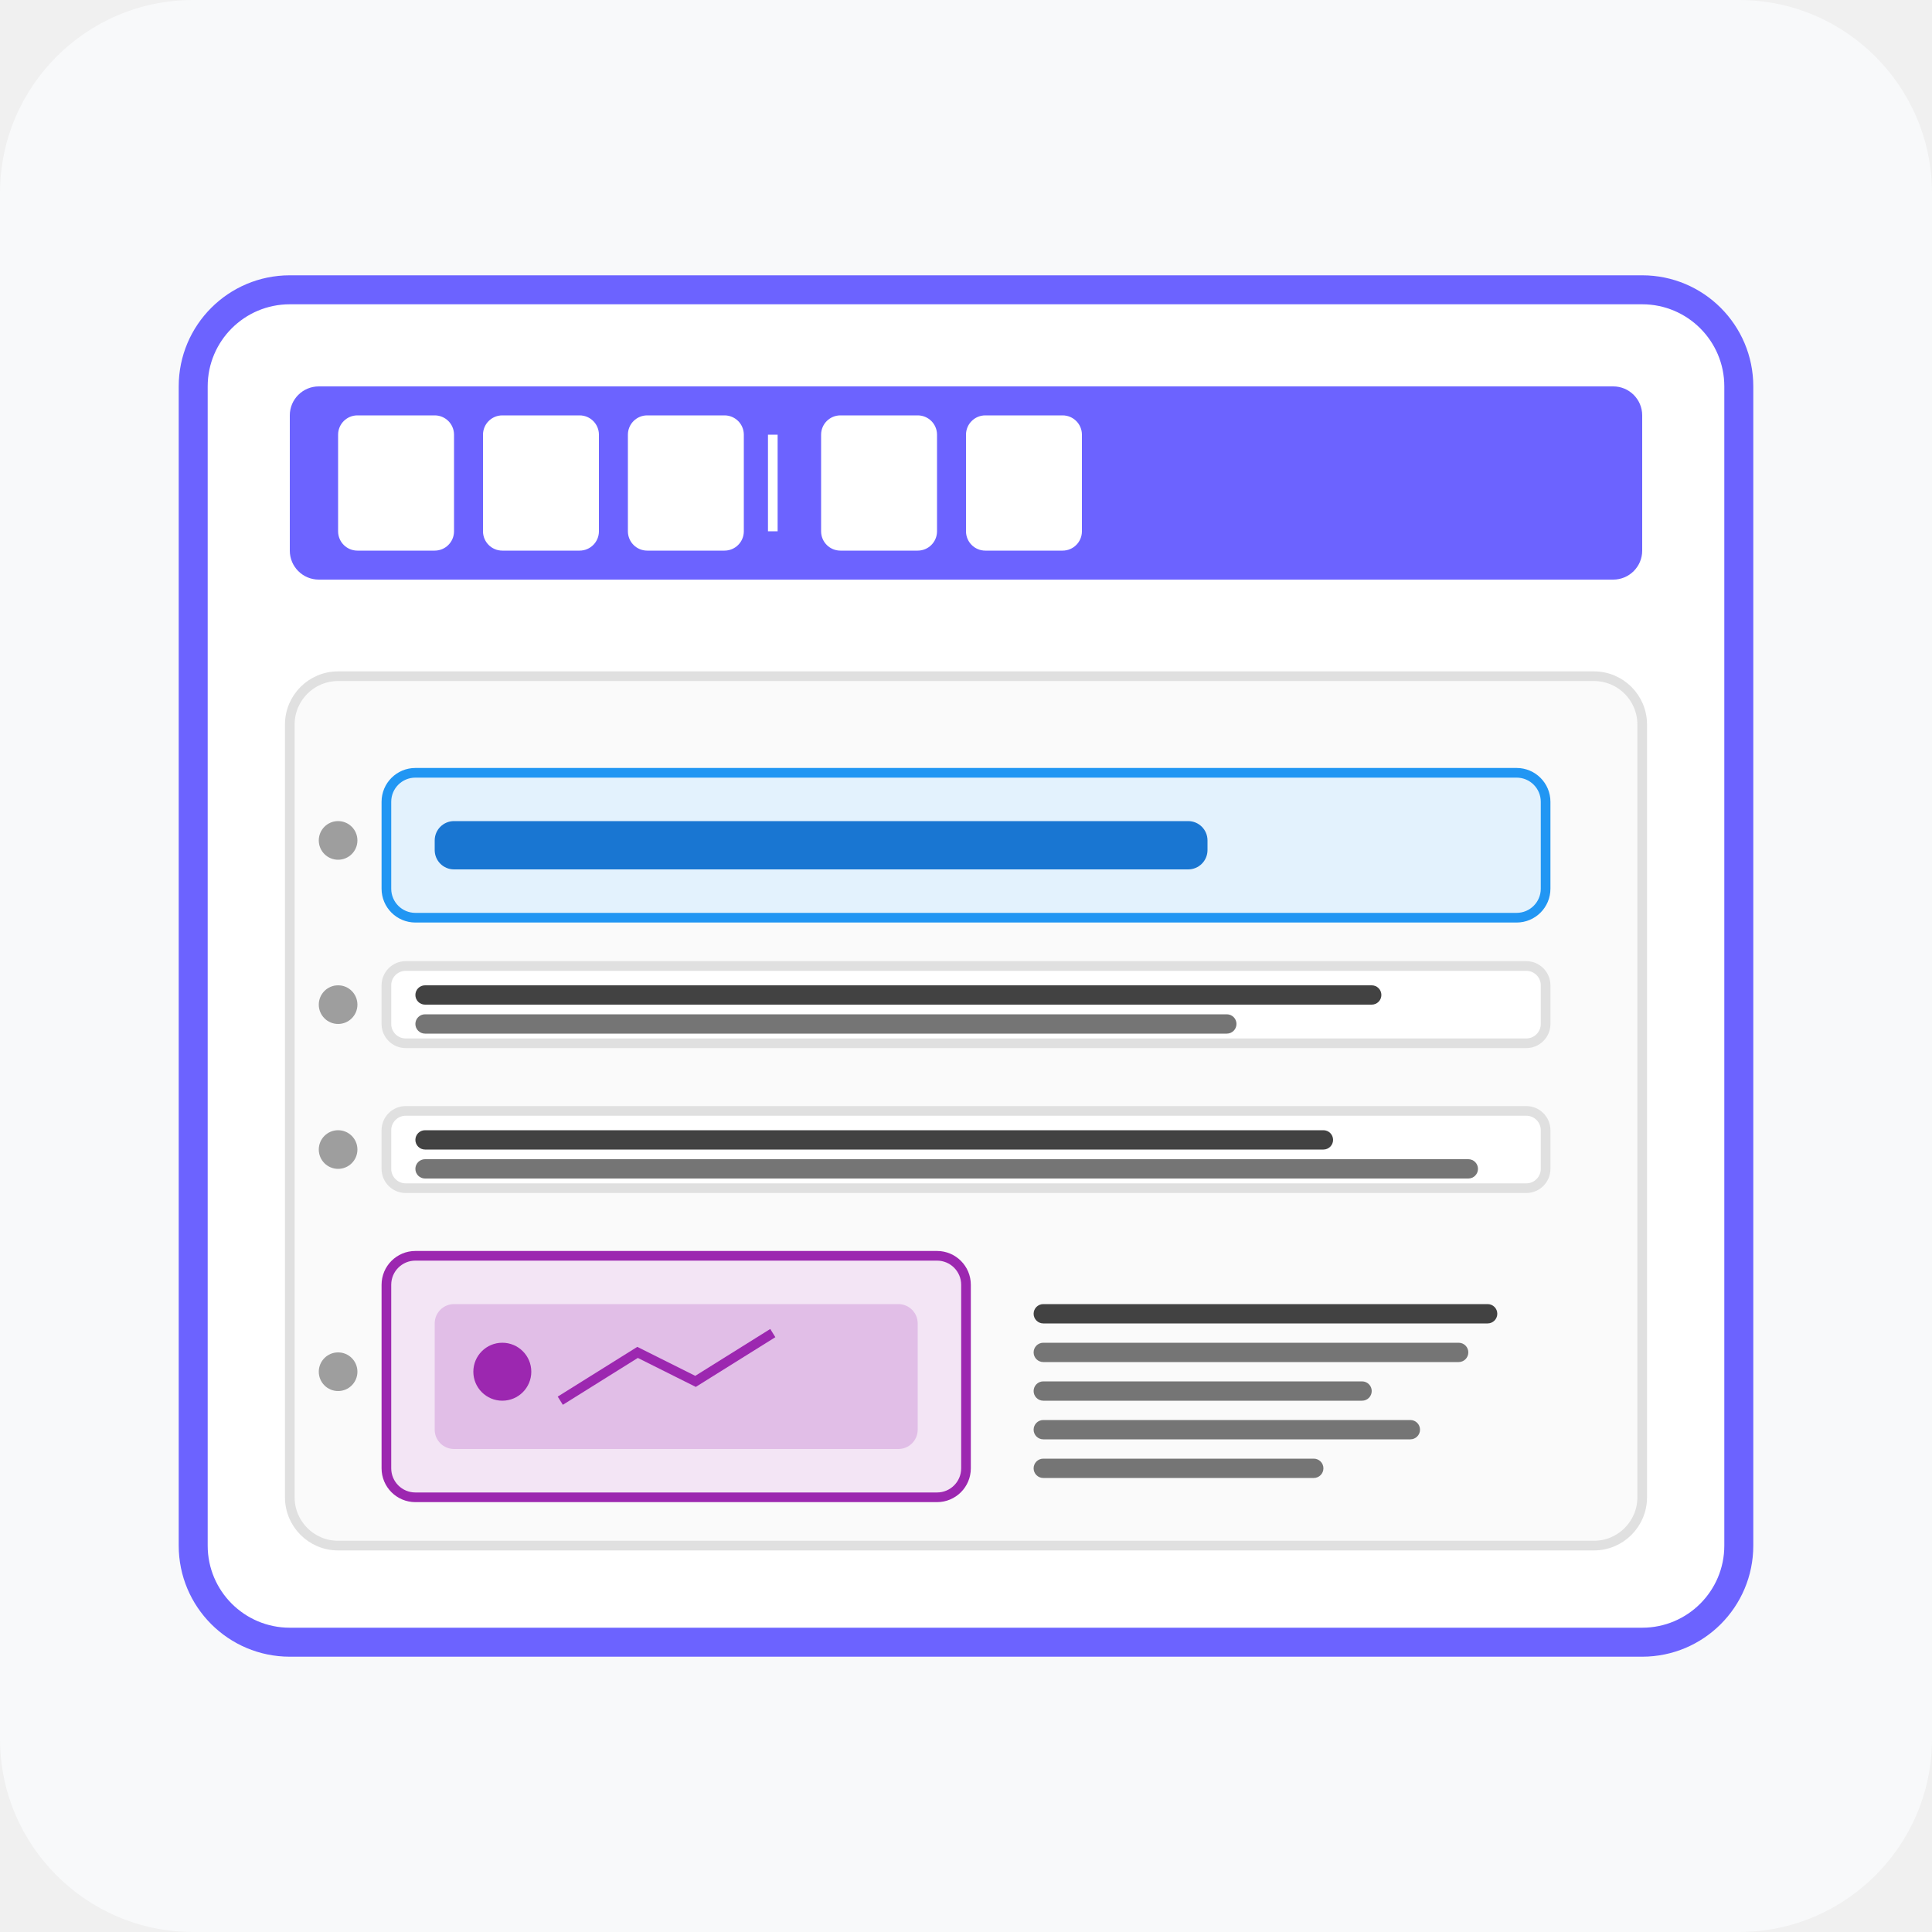
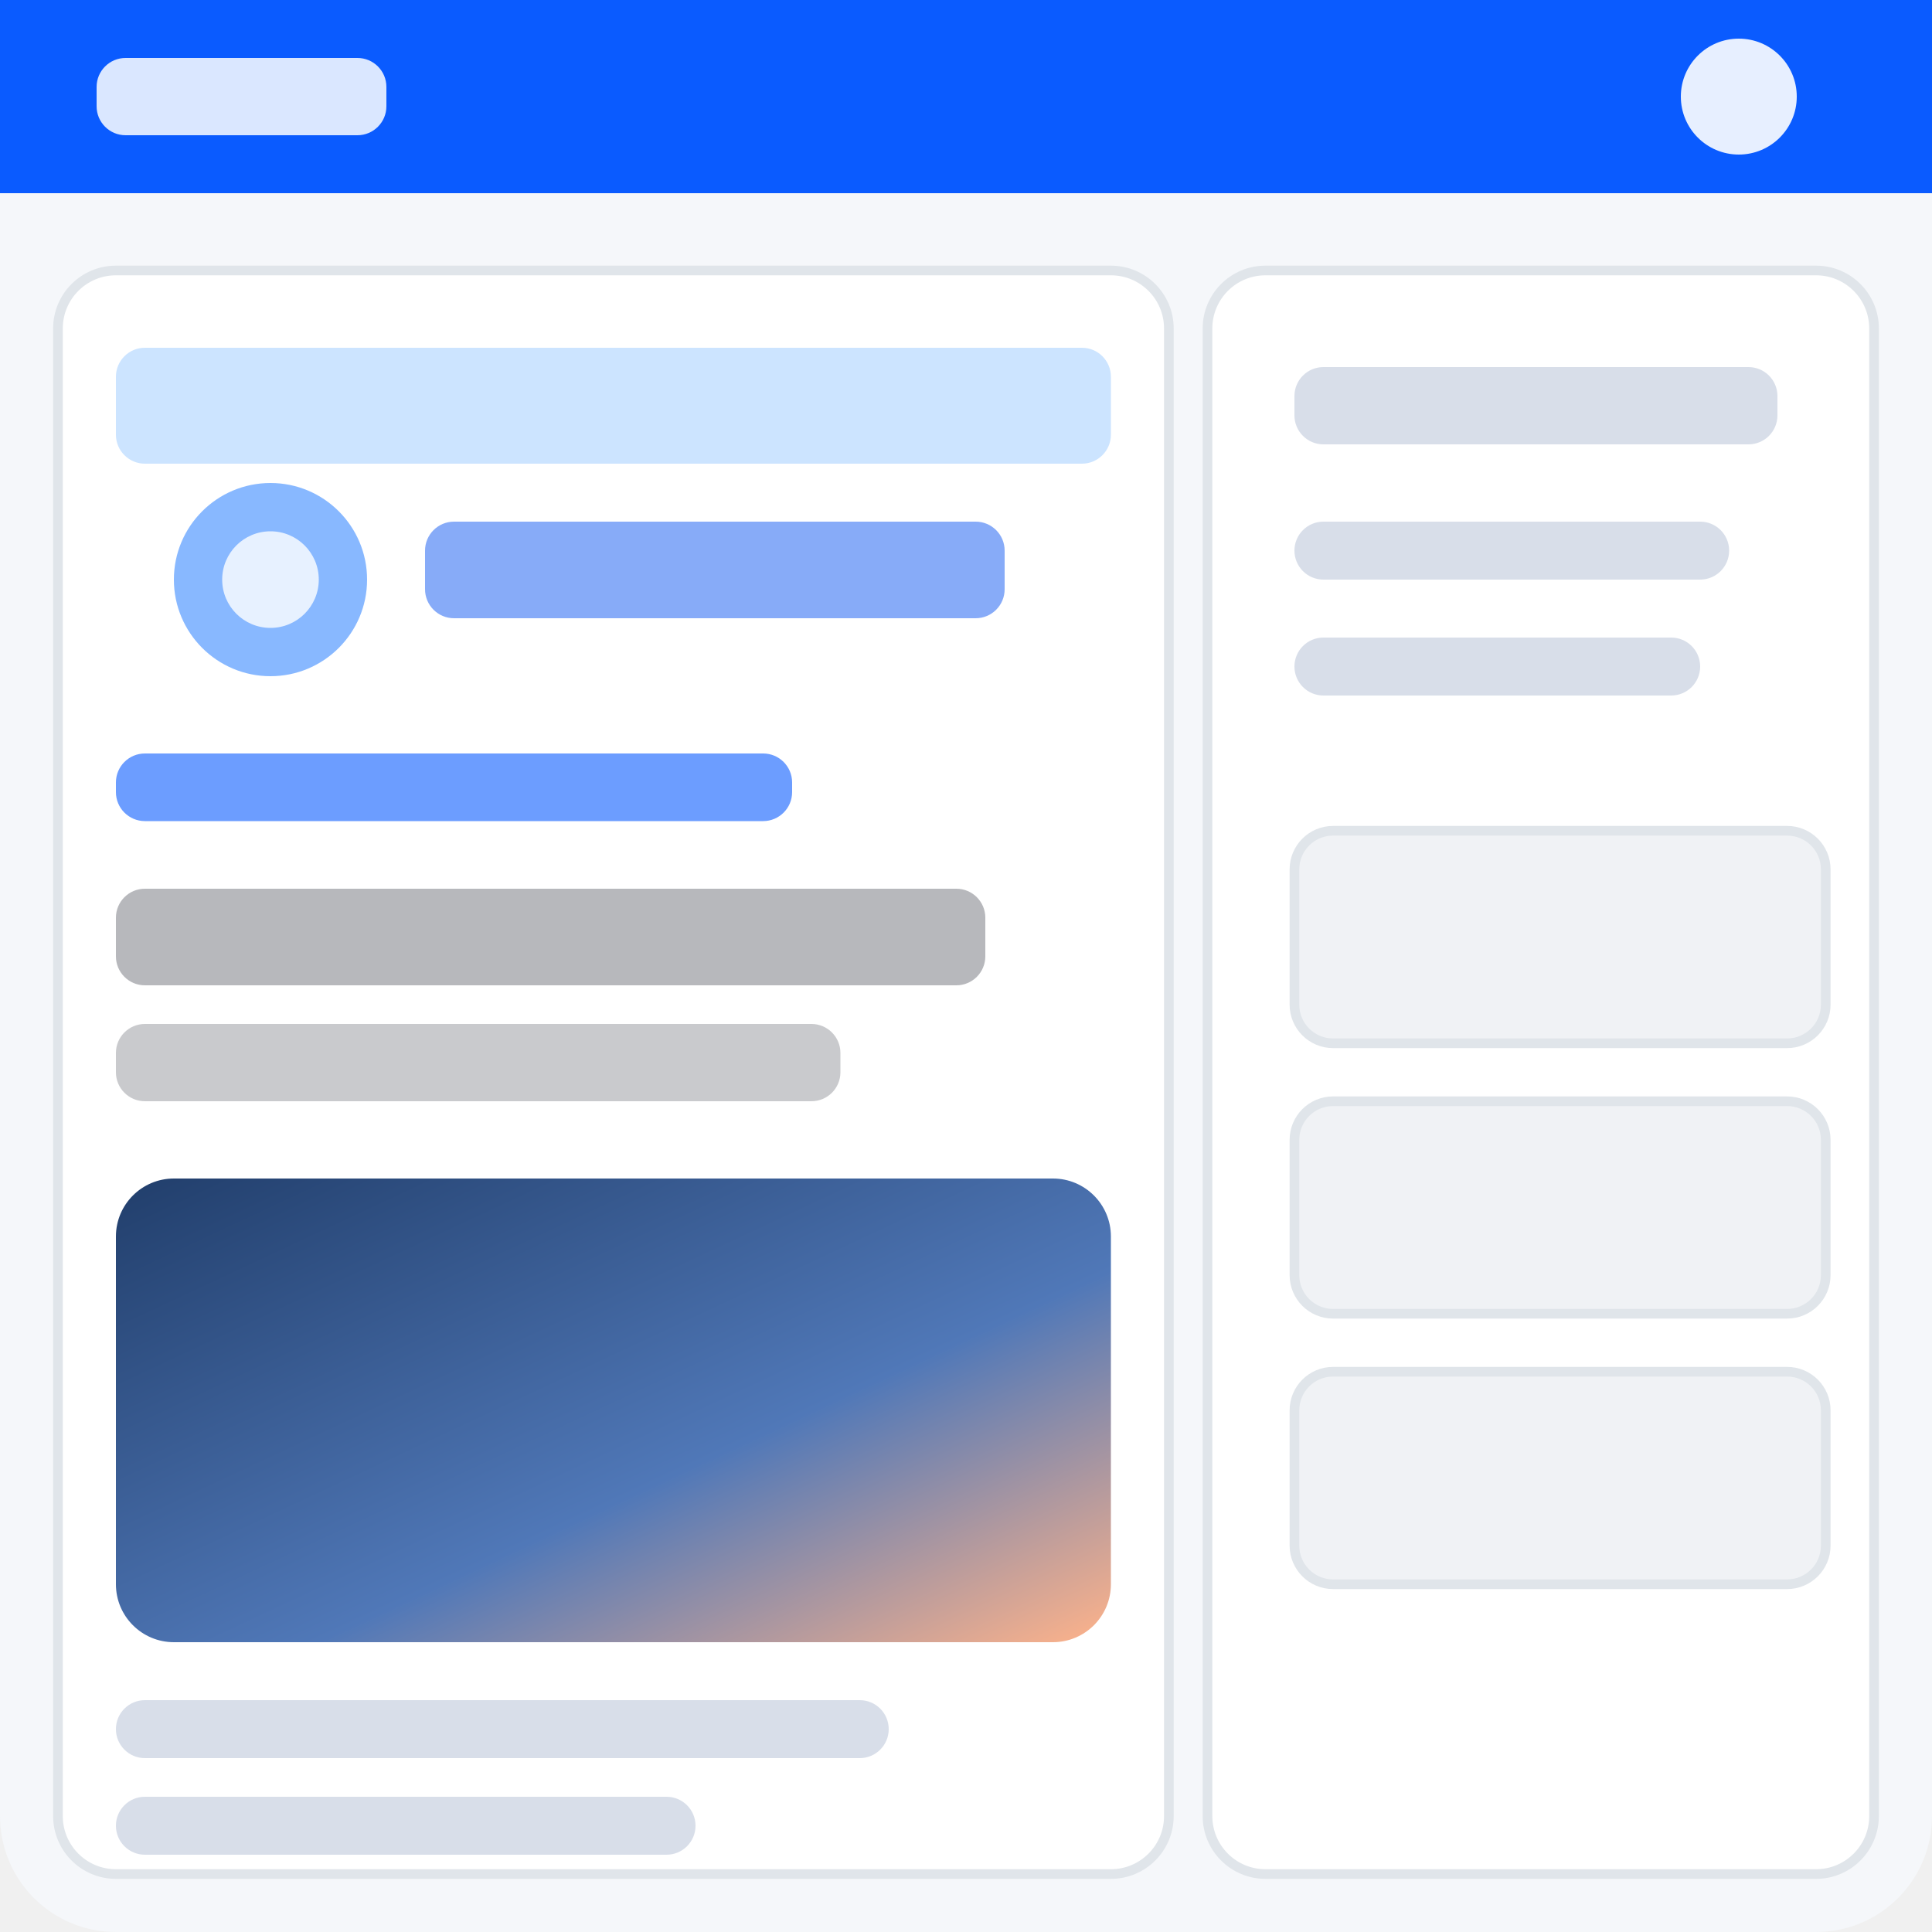
<svg xmlns="http://www.w3.org/2000/svg" width="200" height="200" viewBox="0 0 200 200">
-   <rect width="200" height="200" fill="#f8f9fa" rx="20" />
-   <rect x="20" y="30" width="160" height="140" fill="#ffffff" stroke="#6c63ff" stroke-width="3" rx="10" />
-   <rect x="30" y="40" width="140" height="20" fill="#6c63ff" rx="3" />
-   <rect x="35" y="43" width="12" height="14" fill="#ffffff" rx="2" />
-   <rect x="50" y="43" width="12" height="14" fill="#ffffff" rx="2" />
-   <rect x="65" y="43" width="12" height="14" fill="#ffffff" rx="2" />
-   <line x1="80" y1="45" x2="80" y2="55" stroke="#ffffff" stroke-width="1" />
-   <rect x="85" y="43" width="12" height="14" fill="#ffffff" rx="2" />
-   <rect x="100" y="43" width="12" height="14" fill="#ffffff" rx="2" />
-   <rect x="30" y="70" width="140" height="90" fill="#fafafa" stroke="#e0e0e0" stroke-width="1" rx="5" />
-   <rect x="40" y="80" width="120" height="15" fill="#e3f2fd" stroke="#2196f3" stroke-width="1" rx="3" />
-   <rect x="45" y="85" width="80" height="5" fill="#1976d2" rx="2" />
-   <rect x="40" y="100" width="120" height="8" fill="#ffffff" stroke="#e0e0e0" stroke-width="1" rx="2" />
-   <rect x="43" y="102" width="100" height="2" fill="#424242" rx="1" />
-   <rect x="43" y="105" width="85" height="2" fill="#757575" rx="1" />
-   <rect x="40" y="115" width="120" height="8" fill="#ffffff" stroke="#e0e0e0" stroke-width="1" rx="2" />
-   <rect x="43" y="117" width="95" height="2" fill="#424242" rx="1" />
-   <rect x="43" y="120" width="110" height="2" fill="#757575" rx="1" />
-   <rect x="40" y="130" width="60" height="25" fill="#f3e5f5" stroke="#9c27b0" stroke-width="1" rx="3" />
-   <rect x="45" y="135" width="50" height="15" fill="#e1bee7" rx="2" />
-   <circle cx="52" cy="142" r="3" fill="#9c27b0" />
-   <path d="M58 145 l8 -5 l6 3 l8 -5" stroke="#9c27b0" stroke-width="1" fill="none" />
-   <rect x="107" y="135" width="48" height="2" fill="#424242" rx="1" />
-   <rect x="107" y="139" width="45" height="2" fill="#757575" rx="1" />
-   <rect x="107" y="143" width="35" height="2" fill="#757575" rx="1" />
-   <rect x="107" y="147" width="40" height="2" fill="#757575" rx="1" />
-   <rect x="107" y="151" width="30" height="2" fill="#757575" rx="1" />
-   <circle cx="35" cy="87" r="2" fill="#9e9e9e" />
-   <circle cx="35" cy="104" r="2" fill="#9e9e9e" />
-   <circle cx="35" cy="119" r="2" fill="#9e9e9e" />
-   <circle cx="35" cy="142" r="2" fill="#9e9e9e" />
+   <rect width="200" height="200" rx="12" fill="#F5F7FA" />
+   <rect x="0" y="0" width="200" height="20" fill="#0A5BFF" />
+   <rect x="10" y="6" width="30" height="8" rx="3" fill="white" opacity="0.85" />
+   <circle cx="180" cy="10" r="6" fill="white" opacity="0.9" />
+   <rect x="6" y="28" width="115" height="166" rx="6" fill="white" stroke="#E0E5EA" />
+   <rect x="12" y="36" width="103" height="12" rx="3" fill="#CCE4FF" />
+   <circle cx="28" cy="60" r="10" fill="#88B8FF" />
+   <circle cx="28" cy="60" r="5" fill="white" opacity="0.8" />
+   <rect x="44" y="54" width="60" height="10" rx="3" fill="#7AA2F7" opacity="0.9" />
+   <rect x="12" y="78" width="70" height="7" rx="3" fill="#0A5BFF" opacity="0.6" />
+   <rect x="12" y="92" width="90" height="10" rx="3" fill="#4A4D57" opacity="0.4" />
+   <rect x="12" y="106" width="75" height="8" rx="3" fill="#4A4D57" opacity="0.3" />
+   <rect x="12" y="122" width="103" height="48" rx="6" fill="url(#gradImage)" />
+   <defs>
+     <linearGradient id="gradImage" x1="0" y1="0" x2="1" y2="1">
+       <stop offset="0%" stop-color="#213E6B" />
+       <stop offset="60%" stop-color="#5078B8" />
+       <stop offset="100%" stop-color="#FFB38A" />
+     </linearGradient>
+   </defs>
+   <rect x="12" y="176" width="80" height="6" rx="3" fill="#D8DEE9" />
+   <rect x="12" y="186" width="60" height="6" rx="3" fill="#D8DEE9" />
+   <rect x="125" y="28" width="69" height="166" rx="6" fill="white" stroke="#E0E5EA" />
+   <rect x="134" y="38" width="50" height="8" rx="3" fill="#D8DEE9" />
+   <rect x="134" y="54" width="45" height="6" rx="3" fill="#D8DEE9" />
+   <rect x="134" y="66" width="42" height="6" rx="3" fill="#D8DEE9" />
+   <rect x="134" y="86" width="55" height="22" rx="4" fill="#F0F2F5" stroke="#E0E5EA" />
+   <rect x="134" y="114" width="55" height="22" rx="4" fill="#F0F2F5" stroke="#E0E5EA" />
+   <rect x="134" y="142" width="55" height="22" rx="4" fill="#F0F2F5" stroke="#E0E5EA" />
</svg>
